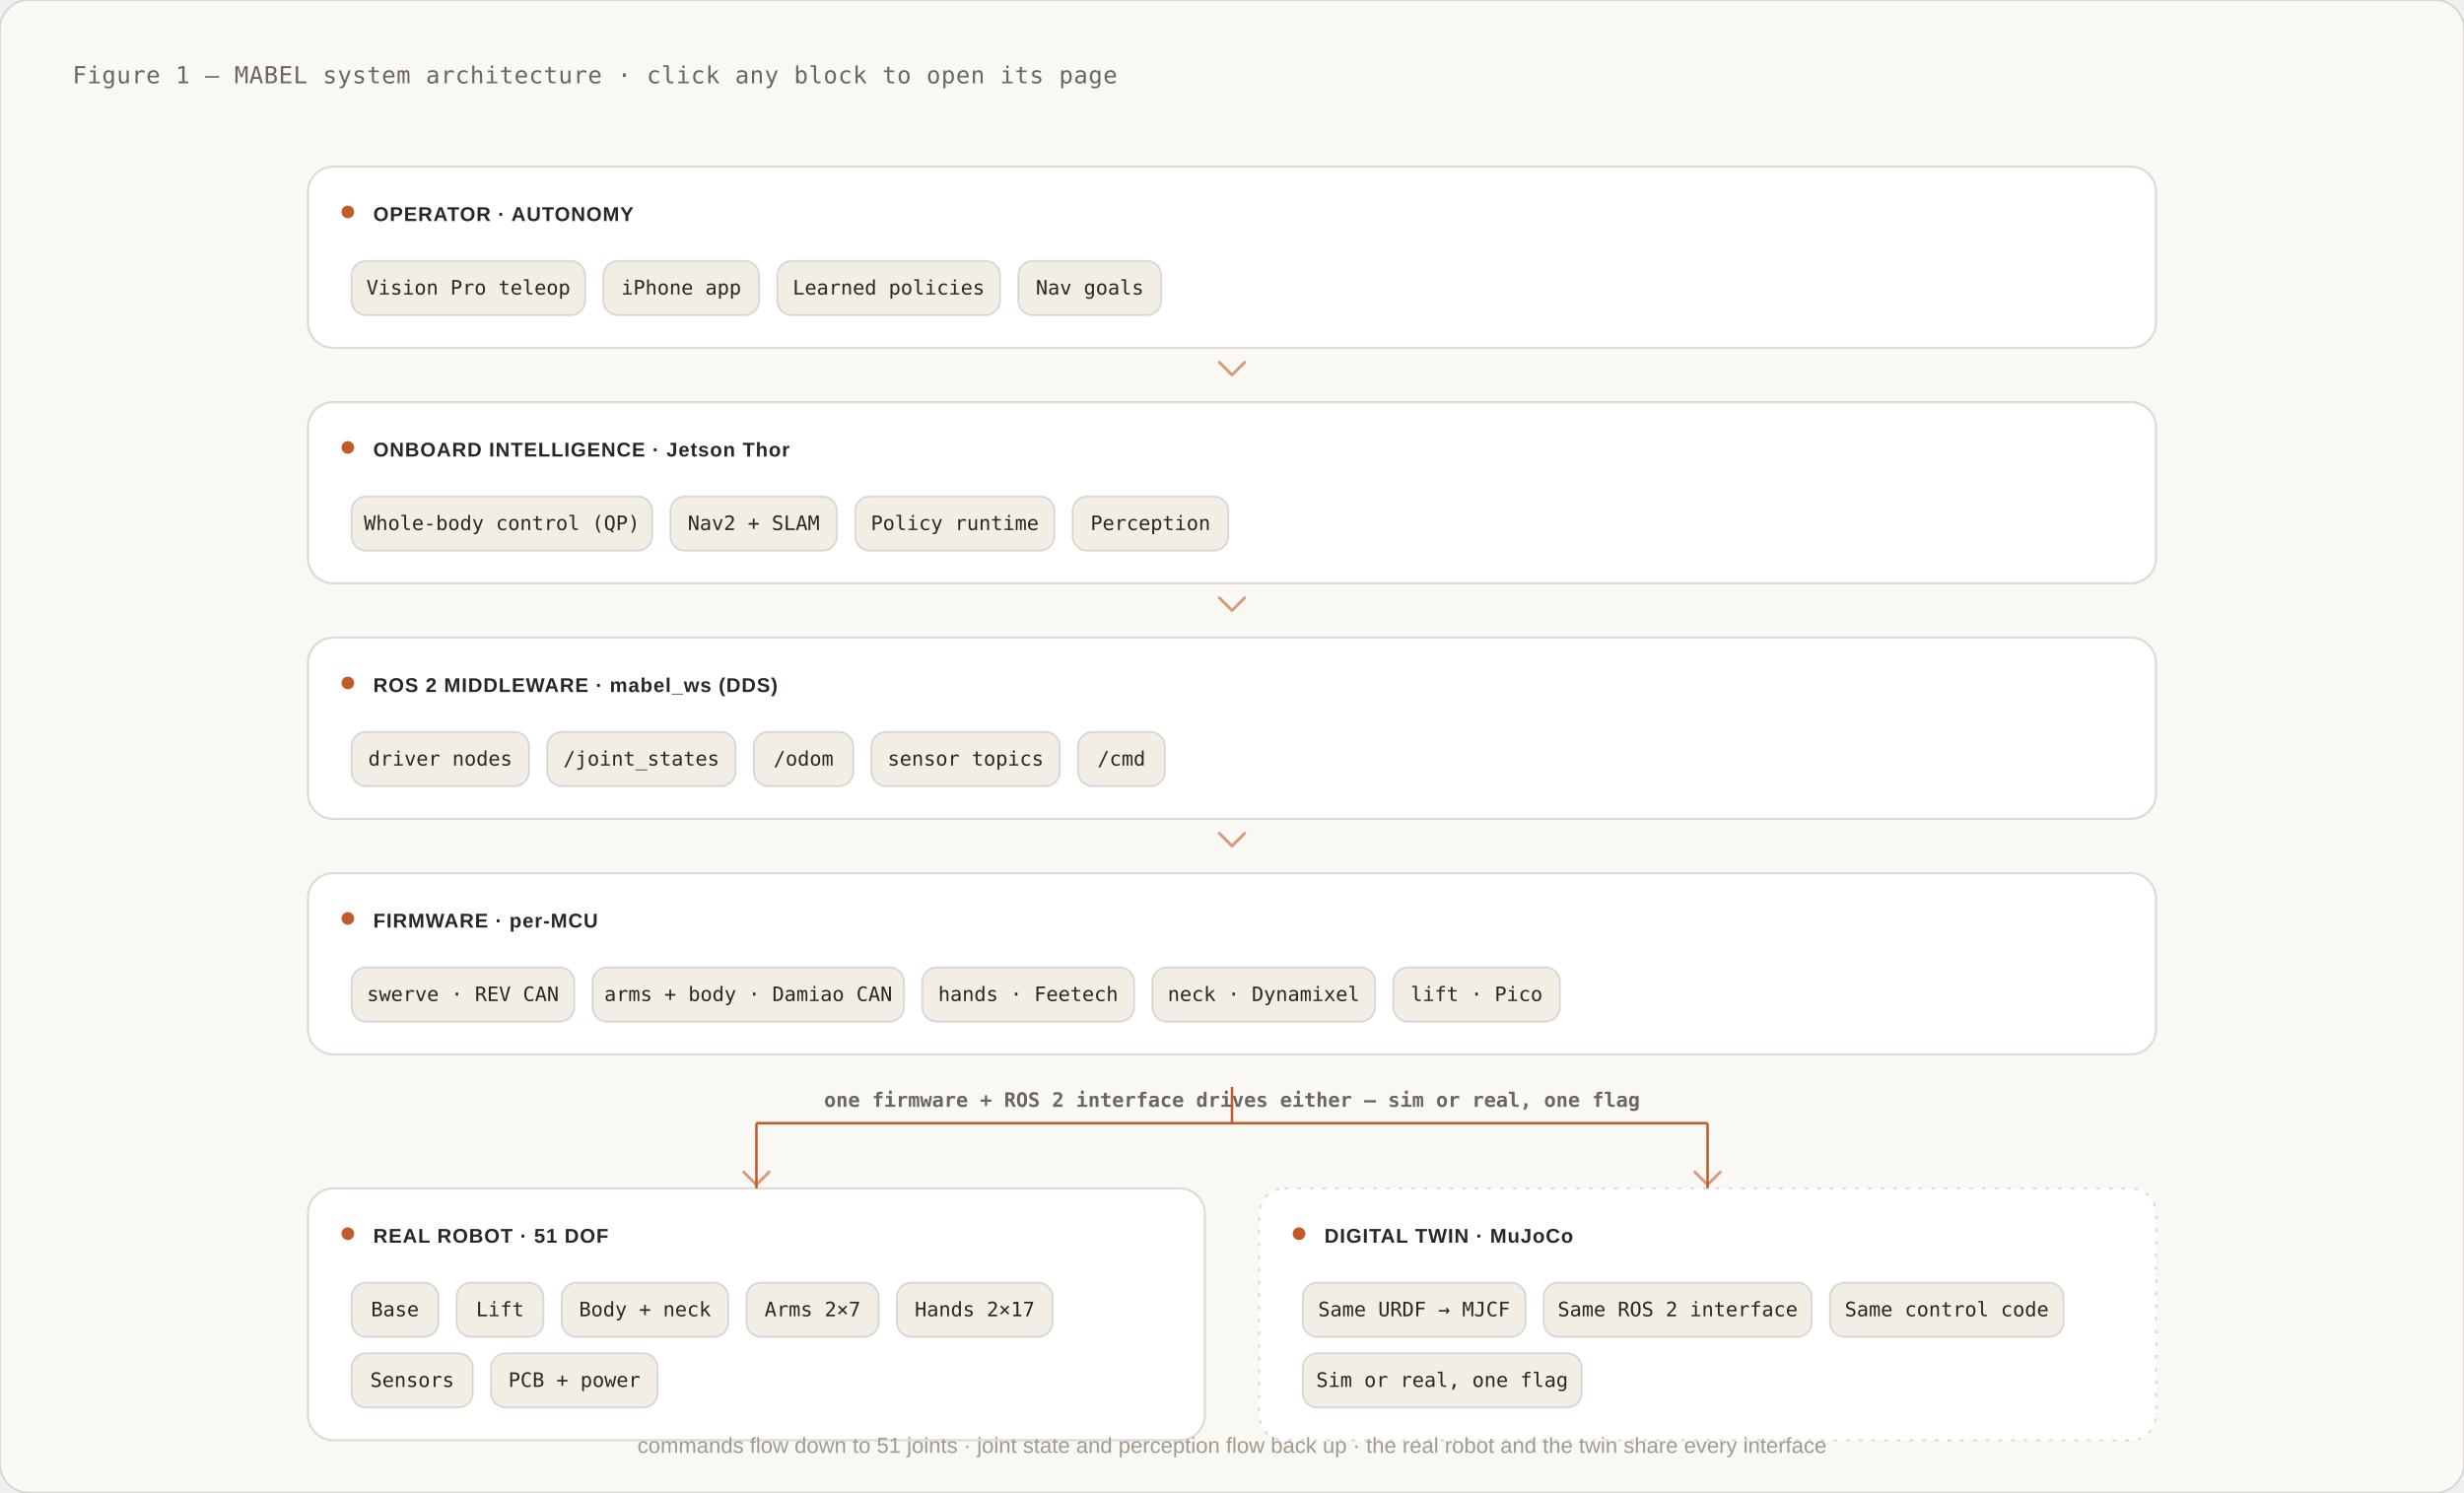
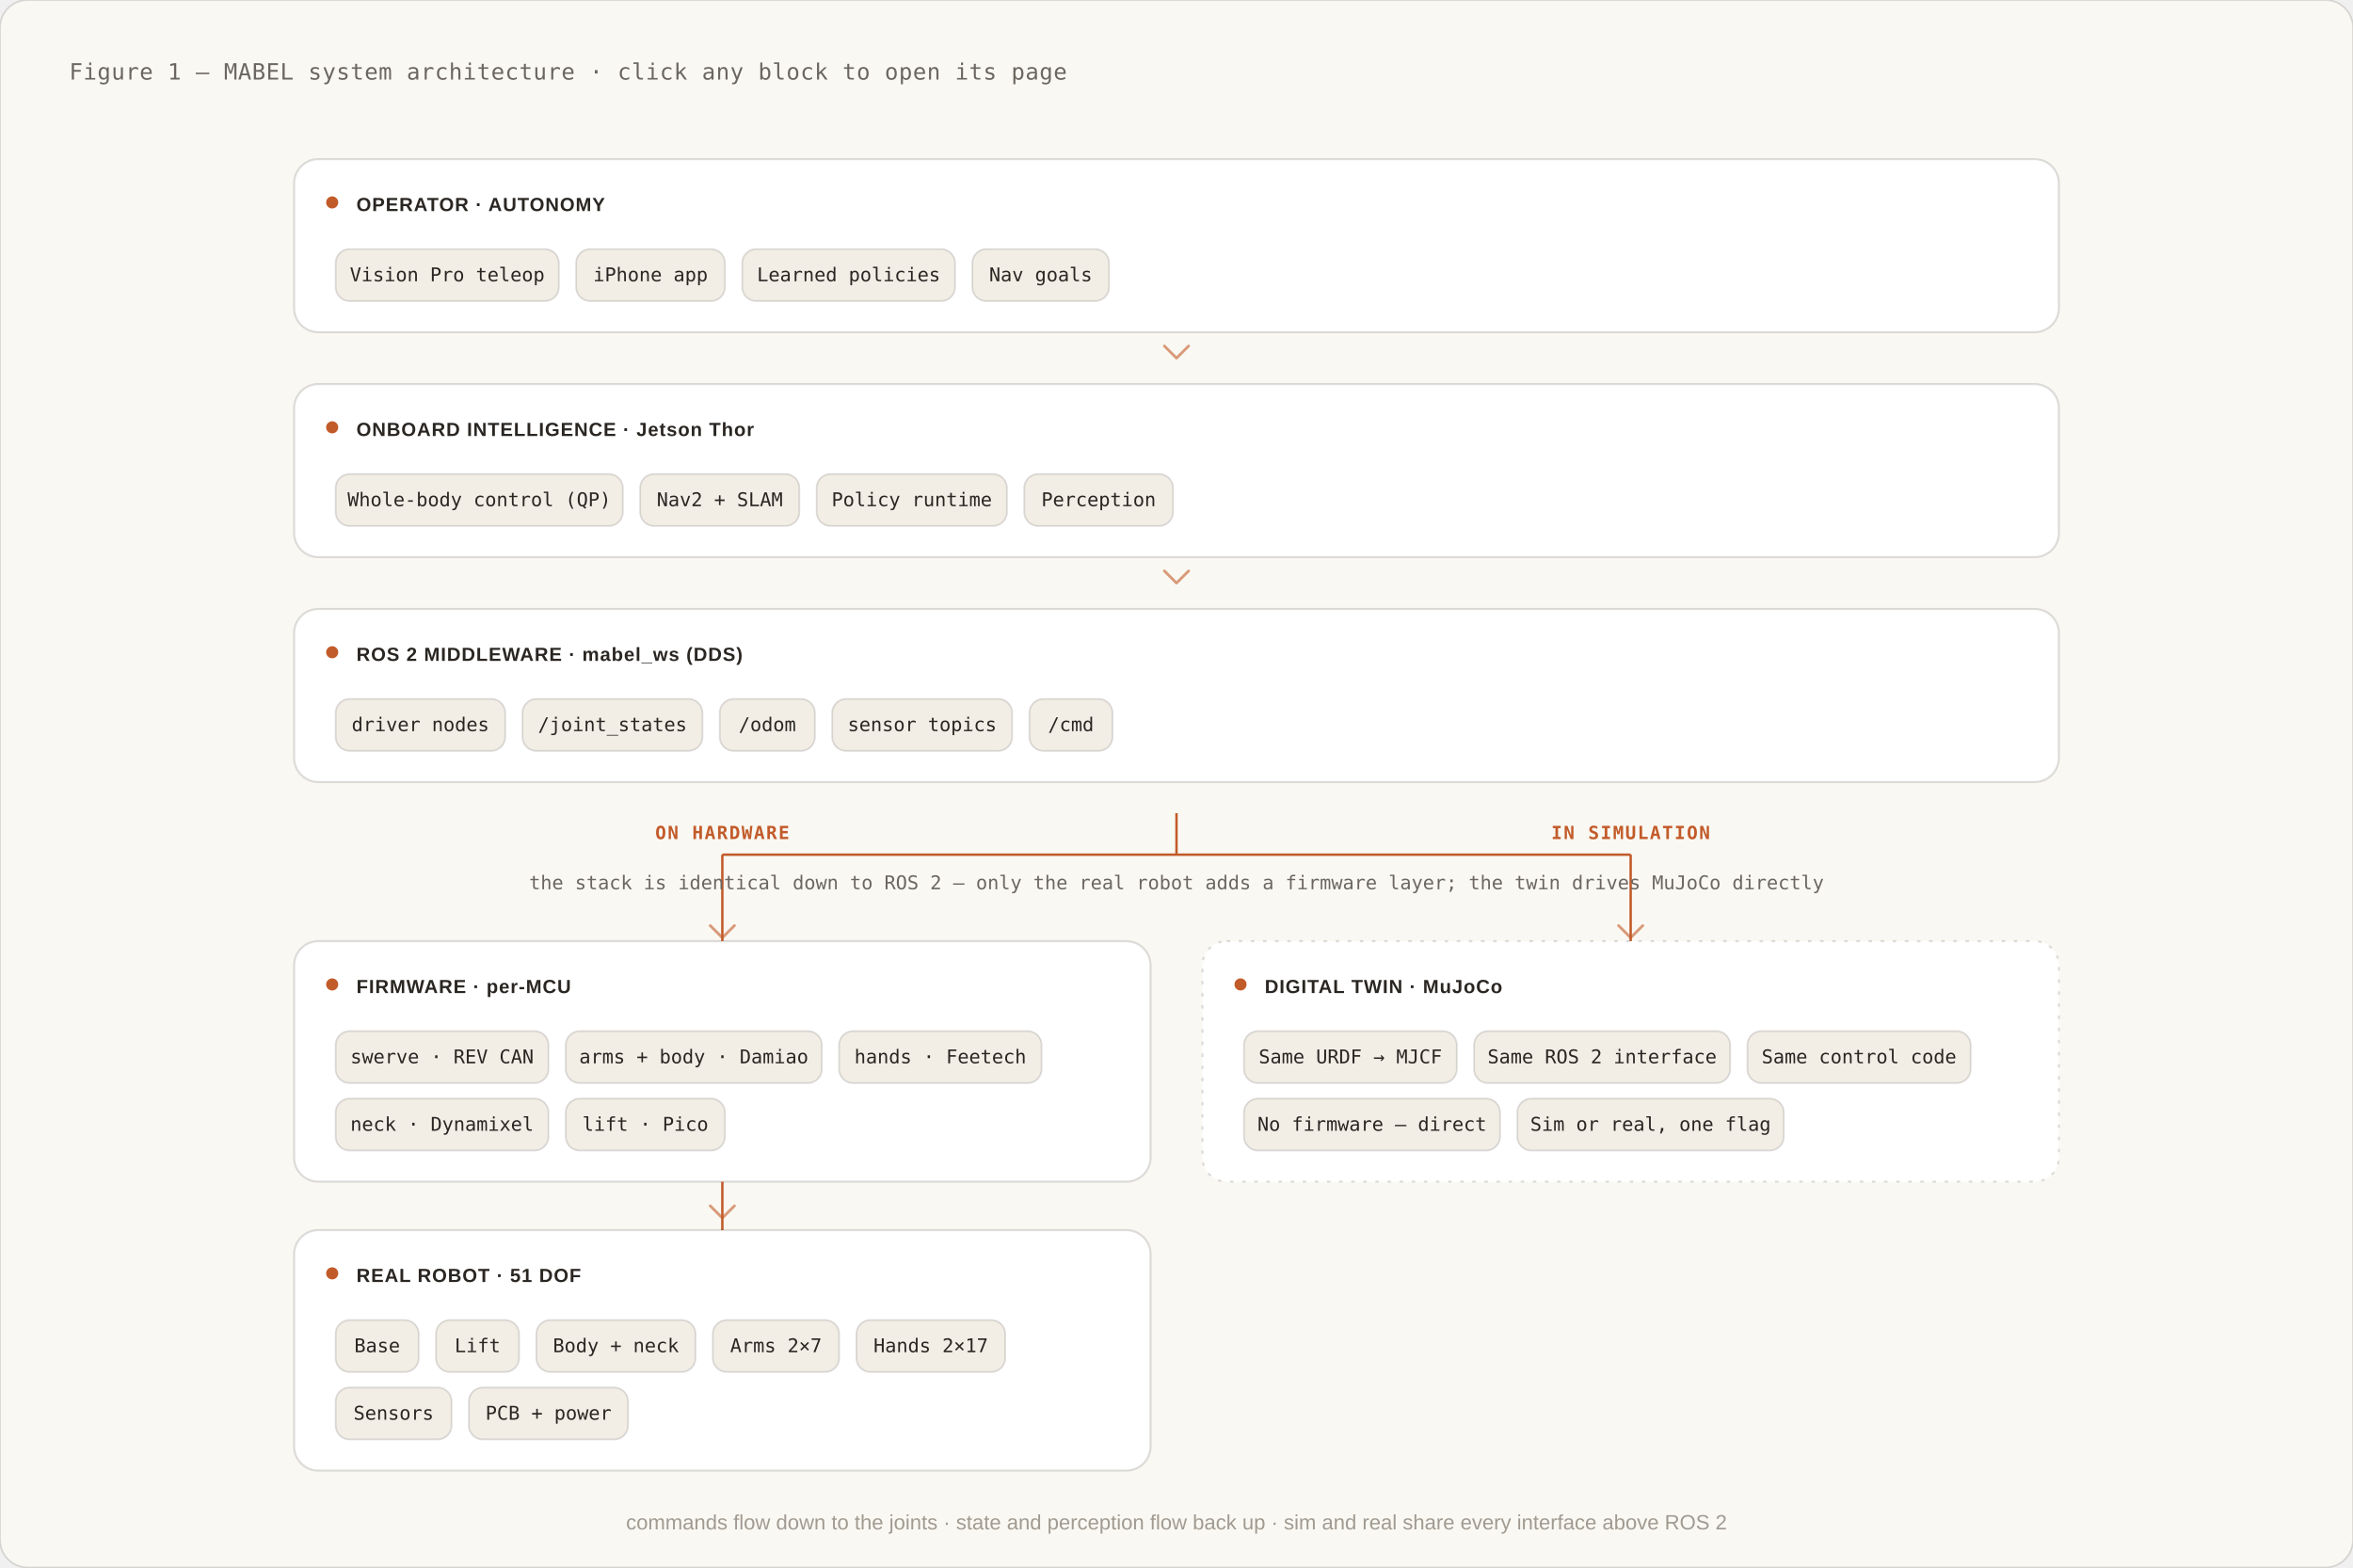
- <svg xmlns="http://www.w3.org/2000/svg" viewBox="0 0 1360 824" font-family="'Geist', -apple-system, 'Helvetica Neue', Arial, sans-serif">
-   <rect x="0" y="0" width="1360" height="824" rx="16" fill="#FAF8F2" stroke="rgba(22,20,18,0.14)" stroke-width="1" />
+ <svg xmlns="http://www.w3.org/2000/svg" viewBox="0 0 1360 906" font-family="'Geist', -apple-system, 'Helvetica Neue', Arial, sans-serif">
+   <rect x="0" y="0" width="1360" height="906" rx="16" fill="#FAF8F2" stroke="rgba(22,20,18,0.14)" stroke-width="1" />
  <style>a{cursor:pointer}a rect,a text{transition:fill .15s,stroke .15s}a:hover rect{stroke:#C25B2A;stroke-width:2;fill:#FBEFE7}a:hover text{fill:#C25B2A}</style>
  <text x="40" y="46" fill="#6B6660" font-size="13" font-weight="500" font-family="'Geist Mono', 'SF Mono', Menlo, monospace" text-anchor="start" letter-spacing="0.3">Figure 1 — MABEL system architecture  ·  click any block to open its page</text>
  <rect x="170" y="92" width="1020" height="100" rx="14" fill="#FFFFFF" stroke="rgba(22,20,18,0.14)" stroke-width="1.2" />
  <circle cx="192" cy="117" r="3.5" fill="#C25B2A" />
  <a href="teleop.html" target="_top">
    <text x="206" y="122" fill="#2A2622" font-size="11" font-weight="600" font-family="'Geist', -apple-system, 'Helvetica Neue', Arial, sans-serif" text-anchor="start" letter-spacing="0.5">OPERATOR · AUTONOMY</text>
  </a>
  <a href="teleop.html" target="_top">
    <rect x="194" y="144" width="129" height="30" rx="8" fill="#F2EEE6" stroke="rgba(22,20,18,0.14)" stroke-width="1" />
    <text x="258.5" y="162.6" fill="#2A2622" font-size="11" font-weight="500" font-family="'Geist Mono', 'SF Mono', Menlo, monospace" text-anchor="middle">Vision Pro teleop</text>
  </a>
  <a href="teleop.html" target="_top">
    <rect x="333" y="144" width="86" height="30" rx="8" fill="#F2EEE6" stroke="rgba(22,20,18,0.14)" stroke-width="1" />
    <text x="376.0" y="162.6" fill="#2A2622" font-size="11" font-weight="500" font-family="'Geist Mono', 'SF Mono', Menlo, monospace" text-anchor="middle">iPhone app</text>
  </a>
  <a href="learning.html" target="_top">
    <rect x="429" y="144" width="123" height="30" rx="8" fill="#F2EEE6" stroke="rgba(22,20,18,0.14)" stroke-width="1" />
    <text x="490.5" y="162.6" fill="#2A2622" font-size="11" font-weight="500" font-family="'Geist Mono', 'SF Mono', Menlo, monospace" text-anchor="middle">Learned policies</text>
  </a>
  <a href="navigation.html" target="_top">
    <rect x="562" y="144" width="79" height="30" rx="8" fill="#F2EEE6" stroke="rgba(22,20,18,0.14)" stroke-width="1" />
    <text x="601.5" y="162.6" fill="#2A2622" font-size="11" font-weight="500" font-family="'Geist Mono', 'SF Mono', Menlo, monospace" text-anchor="middle">Nav goals</text>
  </a>
  <rect x="170" y="222" width="1020" height="100" rx="14" fill="#FFFFFF" stroke="rgba(22,20,18,0.14)" stroke-width="1.2" />
  <circle cx="192" cy="247" r="3.5" fill="#C25B2A" />
  <a href="wbc.html" target="_top">
    <text x="206" y="252" fill="#2A2622" font-size="11" font-weight="600" font-family="'Geist', -apple-system, 'Helvetica Neue', Arial, sans-serif" text-anchor="start" letter-spacing="0.5">ONBOARD INTELLIGENCE · Jetson Thor</text>
  </a>
  <a href="wbc.html" target="_top">
    <rect x="194" y="274" width="166" height="30" rx="8" fill="#F2EEE6" stroke="rgba(22,20,18,0.14)" stroke-width="1" />
    <text x="277.0" y="292.6" fill="#2A2622" font-size="11" font-weight="500" font-family="'Geist Mono', 'SF Mono', Menlo, monospace" text-anchor="middle">Whole-body control (QP)</text>
  </a>
  <a href="navigation.html" target="_top">
    <rect x="370" y="274" width="92" height="30" rx="8" fill="#F2EEE6" stroke="rgba(22,20,18,0.14)" stroke-width="1" />
    <text x="416.0" y="292.6" fill="#2A2622" font-size="11" font-weight="500" font-family="'Geist Mono', 'SF Mono', Menlo, monospace" text-anchor="middle">Nav2 + SLAM</text>
  </a>
  <a href="learning.html" target="_top">
    <rect x="472" y="274" width="110" height="30" rx="8" fill="#F2EEE6" stroke="rgba(22,20,18,0.14)" stroke-width="1" />
    <text x="527.0" y="292.6" fill="#2A2622" font-size="11" font-weight="500" font-family="'Geist Mono', 'SF Mono', Menlo, monospace" text-anchor="middle">Policy runtime</text>
  </a>
  <a href="ros.html" target="_top">
    <rect x="592" y="274" width="86" height="30" rx="8" fill="#F2EEE6" stroke="rgba(22,20,18,0.14)" stroke-width="1" />
    <text x="635.0" y="292.6" fill="#2A2622" font-size="11" font-weight="500" font-family="'Geist Mono', 'SF Mono', Menlo, monospace" text-anchor="middle">Perception</text>
  </a>
  <rect x="170" y="352" width="1020" height="100" rx="14" fill="#FFFFFF" stroke="rgba(22,20,18,0.14)" stroke-width="1.2" />
  <circle cx="192" cy="377" r="3.5" fill="#C25B2A" />
  <a href="ros.html" target="_top">
    <text x="206" y="382" fill="#2A2622" font-size="11" font-weight="600" font-family="'Geist', -apple-system, 'Helvetica Neue', Arial, sans-serif" text-anchor="start" letter-spacing="0.5">ROS 2 MIDDLEWARE · mabel_ws (DDS)</text>
  </a>
  <a href="ros.html" target="_top">
    <rect x="194" y="404" width="98" height="30" rx="8" fill="#F2EEE6" stroke="rgba(22,20,18,0.14)" stroke-width="1" />
    <text x="243.0" y="422.6" fill="#2A2622" font-size="11" font-weight="500" font-family="'Geist Mono', 'SF Mono', Menlo, monospace" text-anchor="middle">driver nodes</text>
  </a>
  <a href="ros.html" target="_top">
    <rect x="302" y="404" width="104" height="30" rx="8" fill="#F2EEE6" stroke="rgba(22,20,18,0.14)" stroke-width="1" />
    <text x="354.0" y="422.6" fill="#2A2622" font-size="11" font-weight="500" font-family="'Geist Mono', 'SF Mono', Menlo, monospace" text-anchor="middle">/joint_states</text>
  </a>
  <a href="ros.html" target="_top">
    <rect x="416" y="404" width="55" height="30" rx="8" fill="#F2EEE6" stroke="rgba(22,20,18,0.14)" stroke-width="1" />
    <text x="443.5" y="422.6" fill="#2A2622" font-size="11" font-weight="500" font-family="'Geist Mono', 'SF Mono', Menlo, monospace" text-anchor="middle">/odom</text>
  </a>
  <a href="ros.html" target="_top">
    <rect x="481" y="404" width="104" height="30" rx="8" fill="#F2EEE6" stroke="rgba(22,20,18,0.14)" stroke-width="1" />
    <text x="533.0" y="422.6" fill="#2A2622" font-size="11" font-weight="500" font-family="'Geist Mono', 'SF Mono', Menlo, monospace" text-anchor="middle">sensor topics</text>
  </a>
  <a href="ros.html" target="_top">
    <rect x="595" y="404" width="48" height="30" rx="8" fill="#F2EEE6" stroke="rgba(22,20,18,0.14)" stroke-width="1" />
    <text x="619.0" y="422.6" fill="#2A2622" font-size="11" font-weight="500" font-family="'Geist Mono', 'SF Mono', Menlo, monospace" text-anchor="middle">/cmd</text>
  </a>
-   <rect x="170" y="482" width="1020" height="100" rx="14" fill="#FFFFFF" stroke="rgba(22,20,18,0.14)" stroke-width="1.2" />
-   <circle cx="192" cy="507" r="3.5" fill="#C25B2A" />
+   <path d="M 673.0 200 L 680.0 207 L 687.0 200" stroke="#C25B2A" stroke-width="1.6" fill="none" opacity="0.6" stroke-linecap="round" stroke-linejoin="round" />
+   <path d="M 673.0 330 L 680.0 337 L 687.0 330" stroke="#C25B2A" stroke-width="1.6" fill="none" opacity="0.6" stroke-linecap="round" stroke-linejoin="round" />
+   <rect x="170" y="544" width="495.0" height="139" rx="14" fill="#FFFFFF" stroke="rgba(22,20,18,0.14)" stroke-width="1.2" />
+   <circle cx="192" cy="569" r="3.5" fill="#C25B2A" />
  <a href="firmware.html" target="_top">
-     <text x="206" y="512" fill="#2A2622" font-size="11" font-weight="600" font-family="'Geist', -apple-system, 'Helvetica Neue', Arial, sans-serif" text-anchor="start" letter-spacing="0.5">FIRMWARE · per-MCU</text>
+     <text x="206" y="574" fill="#2A2622" font-size="11" font-weight="600" font-family="'Geist', -apple-system, 'Helvetica Neue', Arial, sans-serif" text-anchor="start" letter-spacing="0.5">FIRMWARE · per-MCU</text>
  </a>
  <a href="firmware.html" target="_top">
-     <rect x="194" y="534" width="123" height="30" rx="8" fill="#F2EEE6" stroke="rgba(22,20,18,0.14)" stroke-width="1" />
-     <text x="255.5" y="552.6" fill="#2A2622" font-size="11" font-weight="500" font-family="'Geist Mono', 'SF Mono', Menlo, monospace" text-anchor="middle">swerve · REV CAN</text>
+     <rect x="194" y="596" width="123" height="30" rx="8" fill="#F2EEE6" stroke="rgba(22,20,18,0.14)" stroke-width="1" />
+     <text x="255.5" y="614.6" fill="#2A2622" font-size="11" font-weight="500" font-family="'Geist Mono', 'SF Mono', Menlo, monospace" text-anchor="middle">swerve · REV CAN</text>
  </a>
  <a href="firmware.html" target="_top">
-     <rect x="327" y="534" width="172" height="30" rx="8" fill="#F2EEE6" stroke="rgba(22,20,18,0.14)" stroke-width="1" />
-     <text x="413.0" y="552.6" fill="#2A2622" font-size="11" font-weight="500" font-family="'Geist Mono', 'SF Mono', Menlo, monospace" text-anchor="middle">arms + body · Damiao CAN</text>
+     <rect x="327" y="596" width="148" height="30" rx="8" fill="#F2EEE6" stroke="rgba(22,20,18,0.14)" stroke-width="1" />
+     <text x="401.0" y="614.6" fill="#2A2622" font-size="11" font-weight="500" font-family="'Geist Mono', 'SF Mono', Menlo, monospace" text-anchor="middle">arms + body · Damiao</text>
  </a>
  <a href="firmware.html" target="_top">
-     <rect x="509" y="534" width="117" height="30" rx="8" fill="#F2EEE6" stroke="rgba(22,20,18,0.14)" stroke-width="1" />
-     <text x="567.5" y="552.6" fill="#2A2622" font-size="11" font-weight="500" font-family="'Geist Mono', 'SF Mono', Menlo, monospace" text-anchor="middle">hands · Feetech</text>
+     <rect x="485" y="596" width="117" height="30" rx="8" fill="#F2EEE6" stroke="rgba(22,20,18,0.14)" stroke-width="1" />
+     <text x="543.5" y="614.6" fill="#2A2622" font-size="11" font-weight="500" font-family="'Geist Mono', 'SF Mono', Menlo, monospace" text-anchor="middle">hands · Feetech</text>
  </a>
  <a href="firmware.html" target="_top">
-     <rect x="636" y="534" width="123" height="30" rx="8" fill="#F2EEE6" stroke="rgba(22,20,18,0.14)" stroke-width="1" />
-     <text x="697.5" y="552.6" fill="#2A2622" font-size="11" font-weight="500" font-family="'Geist Mono', 'SF Mono', Menlo, monospace" text-anchor="middle">neck · Dynamixel</text>
+     <rect x="194" y="635" width="123" height="30" rx="8" fill="#F2EEE6" stroke="rgba(22,20,18,0.14)" stroke-width="1" />
+     <text x="255.5" y="653.6" fill="#2A2622" font-size="11" font-weight="500" font-family="'Geist Mono', 'SF Mono', Menlo, monospace" text-anchor="middle">neck · Dynamixel</text>
  </a>
  <a href="firmware.html" target="_top">
-     <rect x="769" y="534" width="92" height="30" rx="8" fill="#F2EEE6" stroke="rgba(22,20,18,0.14)" stroke-width="1" />
-     <text x="815.0" y="552.6" fill="#2A2622" font-size="11" font-weight="500" font-family="'Geist Mono', 'SF Mono', Menlo, monospace" text-anchor="middle">lift · Pico</text>
+     <rect x="327" y="635" width="92" height="30" rx="8" fill="#F2EEE6" stroke="rgba(22,20,18,0.14)" stroke-width="1" />
+     <text x="373.0" y="653.6" fill="#2A2622" font-size="11" font-weight="500" font-family="'Geist Mono', 'SF Mono', Menlo, monospace" text-anchor="middle">lift · Pico</text>
  </a>
-   <path d="M 673.0 200 L 680.0 207 L 687.0 200" stroke="#C25B2A" stroke-width="1.6" fill="none" opacity="0.6" stroke-linecap="round" stroke-linejoin="round" />
-   <path d="M 673.0 330 L 680.0 337 L 687.0 330" stroke="#C25B2A" stroke-width="1.6" fill="none" opacity="0.6" stroke-linecap="round" stroke-linejoin="round" />
-   <path d="M 673.0 460 L 680.0 467 L 687.0 460" stroke="#C25B2A" stroke-width="1.6" fill="none" opacity="0.6" stroke-linecap="round" stroke-linejoin="round" />
-   <rect x="170" y="656" width="495.0" height="139" rx="14" fill="#FFFFFF" stroke="rgba(22,20,18,0.14)" stroke-width="1.2" />
-   <circle cx="192" cy="681" r="3.5" fill="#C25B2A" />
+   <path d="M 410.5 697 L 417.5 704 L 424.5 697" stroke="#C25B2A" stroke-width="1.6" fill="none" opacity="0.6" stroke-linecap="round" stroke-linejoin="round" />
+   <line x1="417.5" y1="683" x2="417.5" y2="711" stroke="#C25B2A" stroke-width="1.4" />
+   <rect x="170" y="711" width="495.0" height="139" rx="14" fill="#FFFFFF" stroke="rgba(22,20,18,0.14)" stroke-width="1.2" />
+   <circle cx="192" cy="736" r="3.5" fill="#C25B2A" />
  <a href="hardware.html" target="_top">
-     <text x="206" y="686" fill="#2A2622" font-size="11" font-weight="600" font-family="'Geist', -apple-system, 'Helvetica Neue', Arial, sans-serif" text-anchor="start" letter-spacing="0.5">REAL ROBOT · 51 DOF</text>
+     <text x="206" y="741" fill="#2A2622" font-size="11" font-weight="600" font-family="'Geist', -apple-system, 'Helvetica Neue', Arial, sans-serif" text-anchor="start" letter-spacing="0.5">REAL ROBOT · 51 DOF</text>
  </a>
  <a href="hardware-base.html" target="_top">
-     <rect x="194" y="708" width="48" height="30" rx="8" fill="#F2EEE6" stroke="rgba(22,20,18,0.14)" stroke-width="1" />
-     <text x="218.0" y="726.6" fill="#2A2622" font-size="11" font-weight="500" font-family="'Geist Mono', 'SF Mono', Menlo, monospace" text-anchor="middle">Base</text>
+     <rect x="194" y="763" width="48" height="30" rx="8" fill="#F2EEE6" stroke="rgba(22,20,18,0.14)" stroke-width="1" />
+     <text x="218.0" y="781.6" fill="#2A2622" font-size="11" font-weight="500" font-family="'Geist Mono', 'SF Mono', Menlo, monospace" text-anchor="middle">Base</text>
  </a>
  <a href="hardware-lift.html" target="_top">
-     <rect x="252" y="708" width="48" height="30" rx="8" fill="#F2EEE6" stroke="rgba(22,20,18,0.14)" stroke-width="1" />
-     <text x="276.0" y="726.6" fill="#2A2622" font-size="11" font-weight="500" font-family="'Geist Mono', 'SF Mono', Menlo, monospace" text-anchor="middle">Lift</text>
+     <rect x="252" y="763" width="48" height="30" rx="8" fill="#F2EEE6" stroke="rgba(22,20,18,0.14)" stroke-width="1" />
+     <text x="276.0" y="781.6" fill="#2A2622" font-size="11" font-weight="500" font-family="'Geist Mono', 'SF Mono', Menlo, monospace" text-anchor="middle">Lift</text>
  </a>
  <a href="hardware-body.html" target="_top">
-     <rect x="310" y="708" width="92" height="30" rx="8" fill="#F2EEE6" stroke="rgba(22,20,18,0.14)" stroke-width="1" />
-     <text x="356.0" y="726.6" fill="#2A2622" font-size="11" font-weight="500" font-family="'Geist Mono', 'SF Mono', Menlo, monospace" text-anchor="middle">Body + neck</text>
+     <rect x="310" y="763" width="92" height="30" rx="8" fill="#F2EEE6" stroke="rgba(22,20,18,0.14)" stroke-width="1" />
+     <text x="356.0" y="781.6" fill="#2A2622" font-size="11" font-weight="500" font-family="'Geist Mono', 'SF Mono', Menlo, monospace" text-anchor="middle">Body + neck</text>
  </a>
  <a href="hardware-arms.html" target="_top">
-     <rect x="412" y="708" width="73" height="30" rx="8" fill="#F2EEE6" stroke="rgba(22,20,18,0.14)" stroke-width="1" />
-     <text x="448.5" y="726.6" fill="#2A2622" font-size="11" font-weight="500" font-family="'Geist Mono', 'SF Mono', Menlo, monospace" text-anchor="middle">Arms 2×7</text>
+     <rect x="412" y="763" width="73" height="30" rx="8" fill="#F2EEE6" stroke="rgba(22,20,18,0.14)" stroke-width="1" />
+     <text x="448.5" y="781.6" fill="#2A2622" font-size="11" font-weight="500" font-family="'Geist Mono', 'SF Mono', Menlo, monospace" text-anchor="middle">Arms 2×7</text>
  </a>
  <a href="hardware-hands.html" target="_top">
-     <rect x="495" y="708" width="86" height="30" rx="8" fill="#F2EEE6" stroke="rgba(22,20,18,0.14)" stroke-width="1" />
-     <text x="538.0" y="726.6" fill="#2A2622" font-size="11" font-weight="500" font-family="'Geist Mono', 'SF Mono', Menlo, monospace" text-anchor="middle">Hands 2×17</text>
+     <rect x="495" y="763" width="86" height="30" rx="8" fill="#F2EEE6" stroke="rgba(22,20,18,0.14)" stroke-width="1" />
+     <text x="538.0" y="781.6" fill="#2A2622" font-size="11" font-weight="500" font-family="'Geist Mono', 'SF Mono', Menlo, monospace" text-anchor="middle">Hands 2×17</text>
  </a>
  <a href="hardware.html" target="_top">
-     <rect x="194" y="747" width="67" height="30" rx="8" fill="#F2EEE6" stroke="rgba(22,20,18,0.14)" stroke-width="1" />
-     <text x="227.5" y="765.6" fill="#2A2622" font-size="11" font-weight="500" font-family="'Geist Mono', 'SF Mono', Menlo, monospace" text-anchor="middle">Sensors</text>
+     <rect x="194" y="802" width="67" height="30" rx="8" fill="#F2EEE6" stroke="rgba(22,20,18,0.14)" stroke-width="1" />
+     <text x="227.5" y="820.6" fill="#2A2622" font-size="11" font-weight="500" font-family="'Geist Mono', 'SF Mono', Menlo, monospace" text-anchor="middle">Sensors</text>
  </a>
  <a href="hardware-electronics.html" target="_top">
-     <rect x="271" y="747" width="92" height="30" rx="8" fill="#F2EEE6" stroke="rgba(22,20,18,0.14)" stroke-width="1" />
-     <text x="317.0" y="765.6" fill="#2A2622" font-size="11" font-weight="500" font-family="'Geist Mono', 'SF Mono', Menlo, monospace" text-anchor="middle">PCB + power</text>
+     <rect x="271" y="802" width="92" height="30" rx="8" fill="#F2EEE6" stroke="rgba(22,20,18,0.14)" stroke-width="1" />
+     <text x="317.0" y="820.6" fill="#2A2622" font-size="11" font-weight="500" font-family="'Geist Mono', 'SF Mono', Menlo, monospace" text-anchor="middle">PCB + power</text>
  </a>
-   <rect x="695.0" y="656" width="495.0" height="139" rx="14" fill="#FFFFFF" stroke="rgba(22,20,18,0.14)" stroke-width="1.2" stroke-dasharray="2 5" />
-   <circle cx="717.0" cy="681" r="3.5" fill="#C25B2A" />
+   <rect x="695.0" y="544" width="495.0" height="139" rx="14" fill="#FFFFFF" stroke="rgba(22,20,18,0.14)" stroke-width="1.2" stroke-dasharray="2 5" />
+   <circle cx="717.0" cy="569" r="3.5" fill="#C25B2A" />
  <a href="simulation.html" target="_top">
-     <text x="731.0" y="686" fill="#2A2622" font-size="11" font-weight="600" font-family="'Geist', -apple-system, 'Helvetica Neue', Arial, sans-serif" text-anchor="start" letter-spacing="0.5">DIGITAL TWIN · MuJoCo</text>
+     <text x="731.0" y="574" fill="#2A2622" font-size="11" font-weight="600" font-family="'Geist', -apple-system, 'Helvetica Neue', Arial, sans-serif" text-anchor="start" letter-spacing="0.5">DIGITAL TWIN · MuJoCo</text>
  </a>
  <a href="simulation.html" target="_top">
-     <rect x="719.0" y="708" width="123" height="30" rx="8" fill="#F2EEE6" stroke="rgba(22,20,18,0.14)" stroke-width="1" />
-     <text x="780.5" y="726.6" fill="#2A2622" font-size="11" font-weight="500" font-family="'Geist Mono', 'SF Mono', Menlo, monospace" text-anchor="middle">Same URDF → MJCF</text>
+     <rect x="719.0" y="596" width="123" height="30" rx="8" fill="#F2EEE6" stroke="rgba(22,20,18,0.14)" stroke-width="1" />
+     <text x="780.5" y="614.6" fill="#2A2622" font-size="11" font-weight="500" font-family="'Geist Mono', 'SF Mono', Menlo, monospace" text-anchor="middle">Same URDF → MJCF</text>
  </a>
  <a href="simulation.html" target="_top">
-     <rect x="852.0" y="708" width="148" height="30" rx="8" fill="#F2EEE6" stroke="rgba(22,20,18,0.14)" stroke-width="1" />
-     <text x="926.0" y="726.6" fill="#2A2622" font-size="11" font-weight="500" font-family="'Geist Mono', 'SF Mono', Menlo, monospace" text-anchor="middle">Same ROS 2 interface</text>
+     <rect x="852.0" y="596" width="148" height="30" rx="8" fill="#F2EEE6" stroke="rgba(22,20,18,0.14)" stroke-width="1" />
+     <text x="926.0" y="614.6" fill="#2A2622" font-size="11" font-weight="500" font-family="'Geist Mono', 'SF Mono', Menlo, monospace" text-anchor="middle">Same ROS 2 interface</text>
  </a>
  <a href="simulation.html" target="_top">
-     <rect x="1010.0" y="708" width="129" height="30" rx="8" fill="#F2EEE6" stroke="rgba(22,20,18,0.14)" stroke-width="1" />
-     <text x="1074.5" y="726.6" fill="#2A2622" font-size="11" font-weight="500" font-family="'Geist Mono', 'SF Mono', Menlo, monospace" text-anchor="middle">Same control code</text>
+     <rect x="1010.0" y="596" width="129" height="30" rx="8" fill="#F2EEE6" stroke="rgba(22,20,18,0.14)" stroke-width="1" />
+     <text x="1074.5" y="614.6" fill="#2A2622" font-size="11" font-weight="500" font-family="'Geist Mono', 'SF Mono', Menlo, monospace" text-anchor="middle">Same control code</text>
  </a>
  <a href="simulation.html" target="_top">
-     <rect x="719.0" y="747" width="154" height="30" rx="8" fill="#F2EEE6" stroke="rgba(22,20,18,0.14)" stroke-width="1" />
-     <text x="796.0" y="765.6" fill="#2A2622" font-size="11" font-weight="500" font-family="'Geist Mono', 'SF Mono', Menlo, monospace" text-anchor="middle">Sim or real, one flag</text>
+     <rect x="719.0" y="635" width="148" height="30" rx="8" fill="#F2EEE6" stroke="rgba(22,20,18,0.14)" stroke-width="1" />
+     <text x="793.0" y="653.6" fill="#2A2622" font-size="11" font-weight="500" font-family="'Geist Mono', 'SF Mono', Menlo, monospace" text-anchor="middle">No firmware — direct</text>
  </a>
-   <line x1="680.0" y1="600" x2="680.0" y2="620" stroke="#C25B2A" stroke-width="1.4" />
-   <line x1="417.5" y1="620" x2="942.5" y2="620" stroke="#C25B2A" stroke-width="1.4" />
-   <line x1="417.5" y1="620" x2="417.5" y2="656" stroke="#C25B2A" stroke-width="1.4" />
-   <line x1="942.5" y1="620" x2="942.5" y2="656" stroke="#C25B2A" stroke-width="1.4" />
-   <path d="M 410.5 647 L 417.5 654 L 424.5 647" stroke="#C25B2A" stroke-width="1.6" fill="none" opacity="0.6" stroke-linecap="round" stroke-linejoin="round" />
-   <path d="M 935.5 647 L 942.5 654 L 949.5 647" stroke="#C25B2A" stroke-width="1.6" fill="none" opacity="0.6" stroke-linecap="round" stroke-linejoin="round" />
-   <text x="680.0" y="611" fill="#6B6660" font-size="11" font-weight="600" font-family="'Geist Mono', 'SF Mono', Menlo, monospace" text-anchor="middle">one firmware + ROS 2 interface drives either — sim or real, one flag</text>
-   <text x="680.0" y="802" fill="#A09A91" font-size="12" font-weight="400" font-family="'Geist', -apple-system, 'Helvetica Neue', Arial, sans-serif" text-anchor="middle">commands flow down to 51 joints · joint state and perception flow back up · the real robot and the twin share every interface</text>
+   <a href="simulation.html" target="_top">
+     <rect x="877.0" y="635" width="154" height="30" rx="8" fill="#F2EEE6" stroke="rgba(22,20,18,0.14)" stroke-width="1" />
+     <text x="954.0" y="653.6" fill="#2A2622" font-size="11" font-weight="500" font-family="'Geist Mono', 'SF Mono', Menlo, monospace" text-anchor="middle">Sim or real, one flag</text>
+   </a>
+   <line x1="680.0" y1="470" x2="680.0" y2="494" stroke="#C25B2A" stroke-width="1.4" />
+   <line x1="417.5" y1="494" x2="942.5" y2="494" stroke="#C25B2A" stroke-width="1.4" />
+   <line x1="417.5" y1="494" x2="417.5" y2="544" stroke="#C25B2A" stroke-width="1.4" />
+   <line x1="942.5" y1="494" x2="942.5" y2="544" stroke="#C25B2A" stroke-width="1.4" />
+   <path d="M 410.5 535 L 417.5 542 L 424.5 535" stroke="#C25B2A" stroke-width="1.6" fill="none" opacity="0.6" stroke-linecap="round" stroke-linejoin="round" />
+   <path d="M 935.5 535 L 942.5 542 L 949.5 535" stroke="#C25B2A" stroke-width="1.6" fill="none" opacity="0.6" stroke-linecap="round" stroke-linejoin="round" />
+   <text x="417.5" y="485" fill="#C25B2A" font-size="10.5" font-weight="700" font-family="'Geist Mono', 'SF Mono', Menlo, monospace" text-anchor="middle" letter-spacing="0.8">ON HARDWARE</text>
+   <text x="942.5" y="485" fill="#C25B2A" font-size="10.5" font-weight="700" font-family="'Geist Mono', 'SF Mono', Menlo, monospace" text-anchor="middle" letter-spacing="0.8">IN SIMULATION</text>
+   <text x="680.0" y="514" fill="#6B6660" font-size="11" font-weight="500" font-family="'Geist Mono', 'SF Mono', Menlo, monospace" text-anchor="middle">the stack is identical down to ROS 2 — only the real robot adds a firmware layer; the twin drives MuJoCo directly</text>
+   <text x="680.0" y="884" fill="#A09A91" font-size="12" font-weight="400" font-family="'Geist', -apple-system, 'Helvetica Neue', Arial, sans-serif" text-anchor="middle">commands flow down to the joints · state and perception flow back up · sim and real share every interface above ROS 2</text>
</svg>
